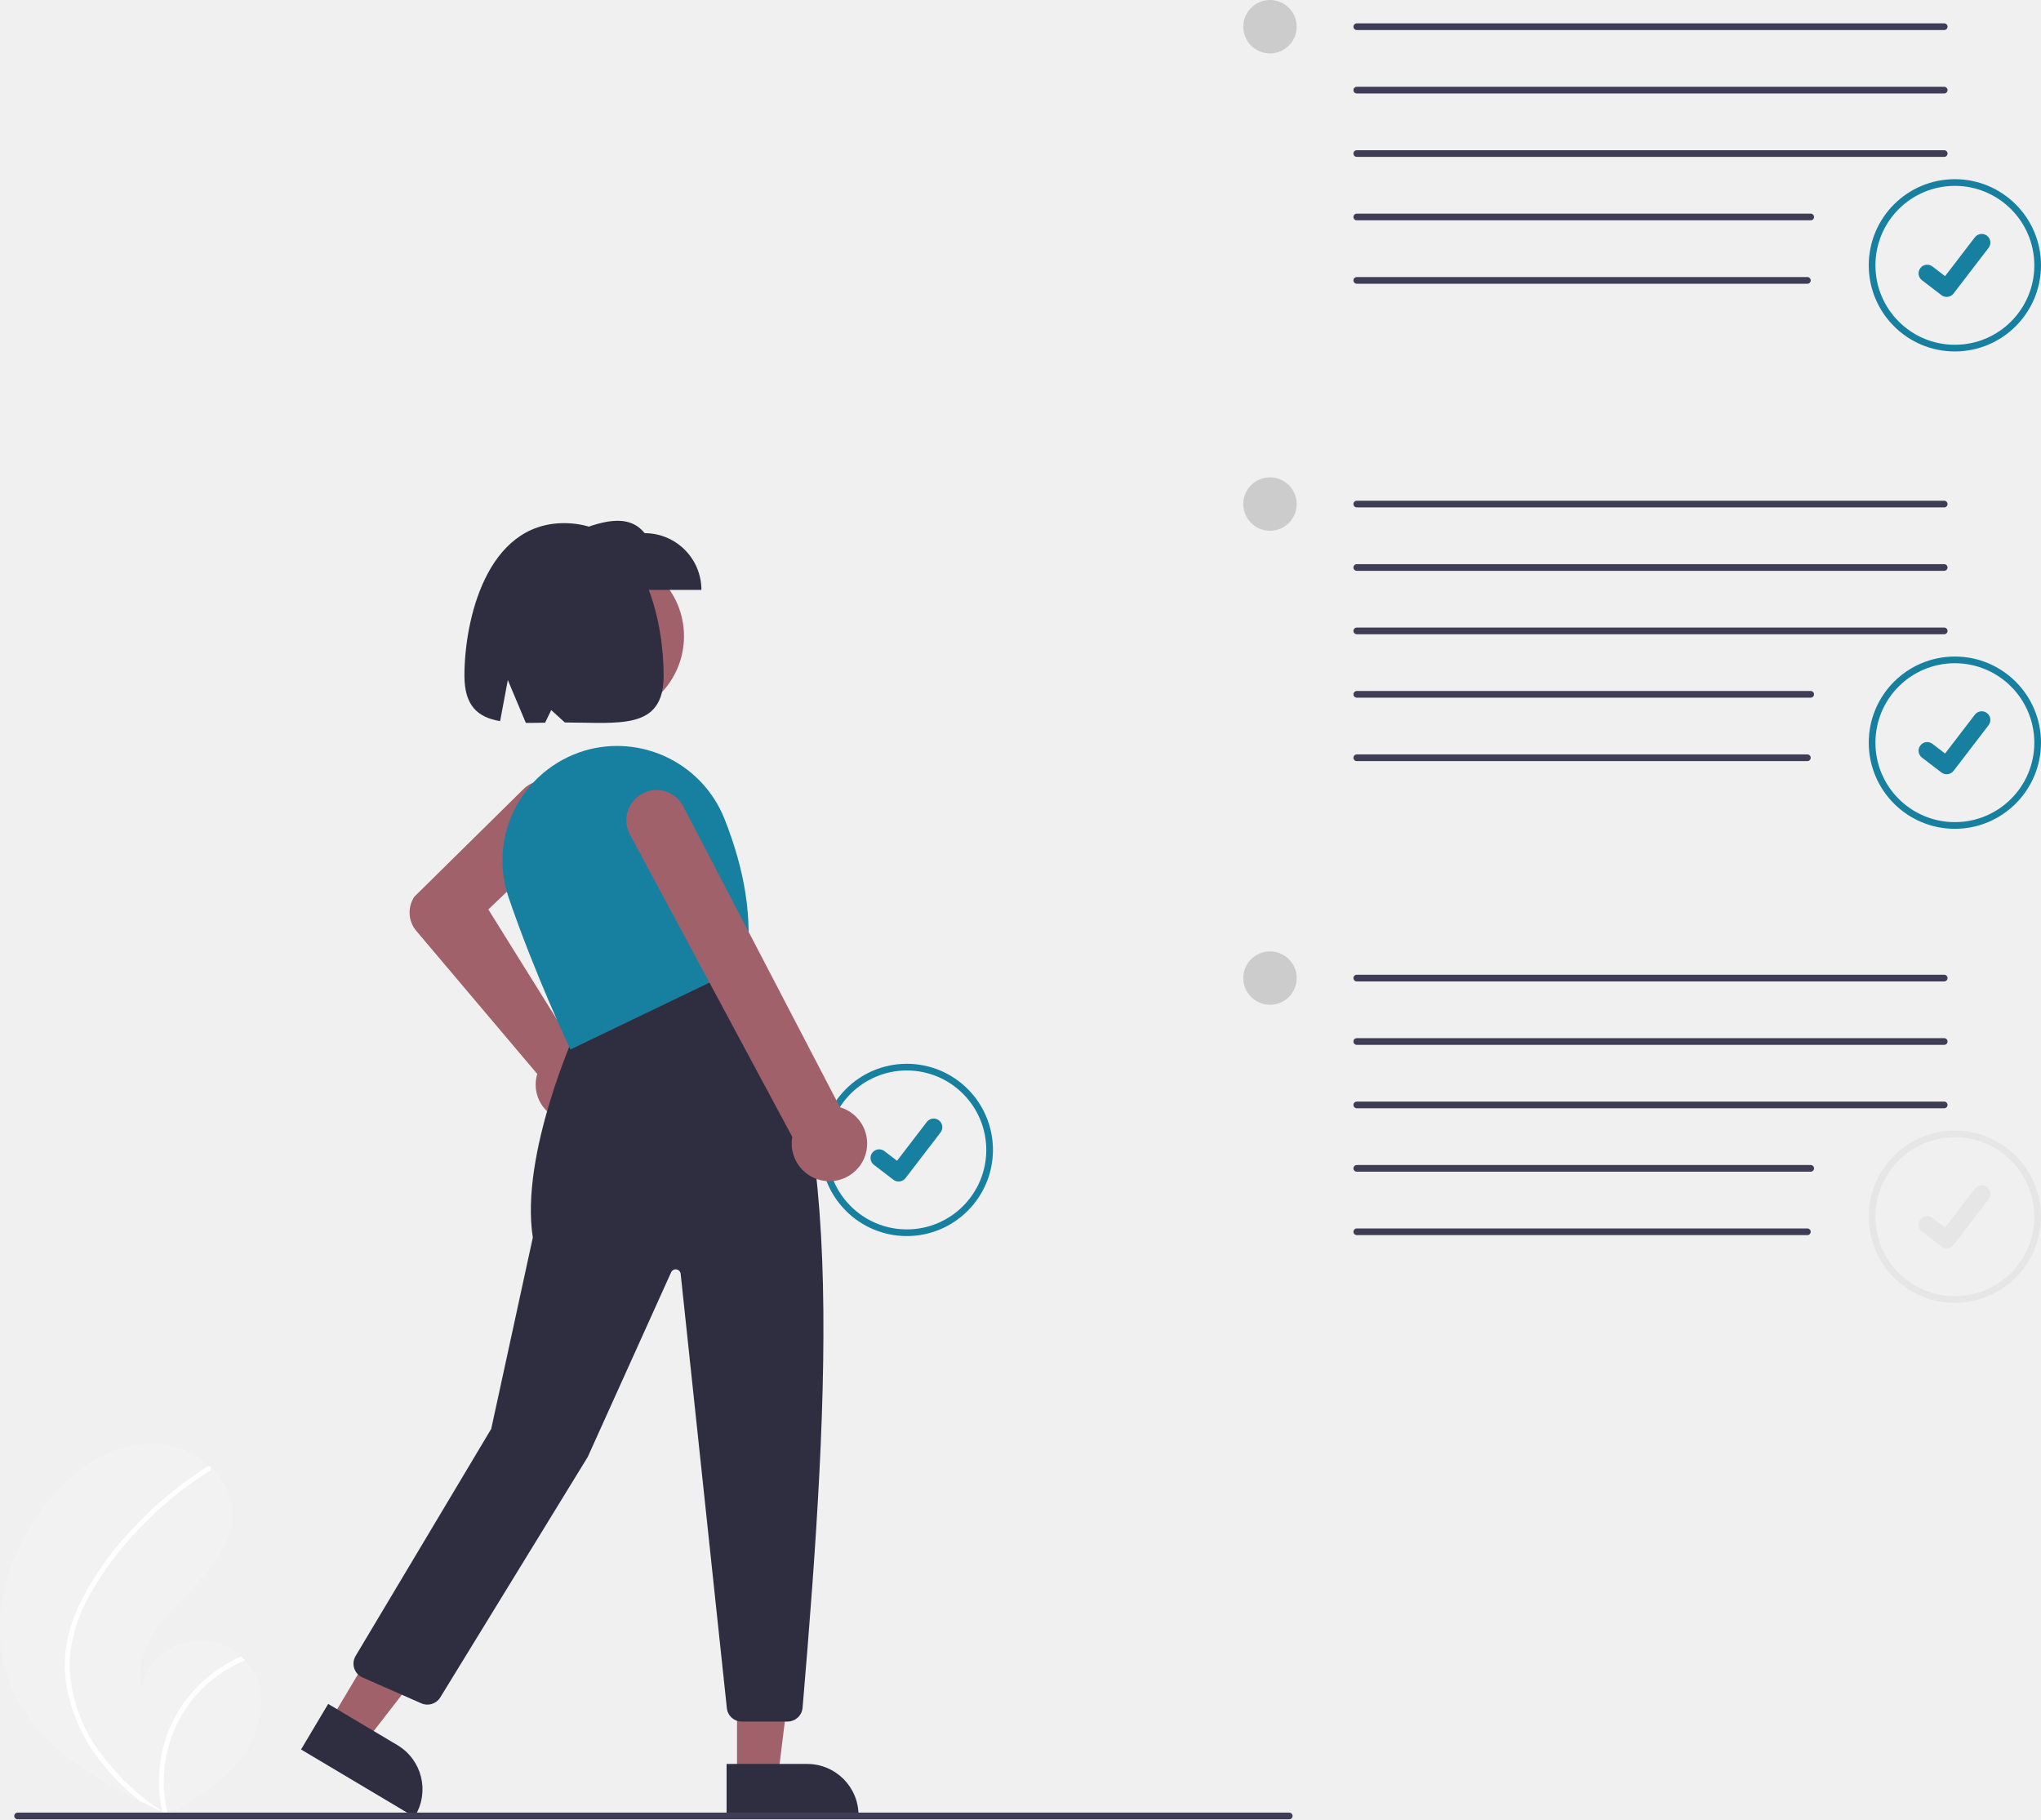
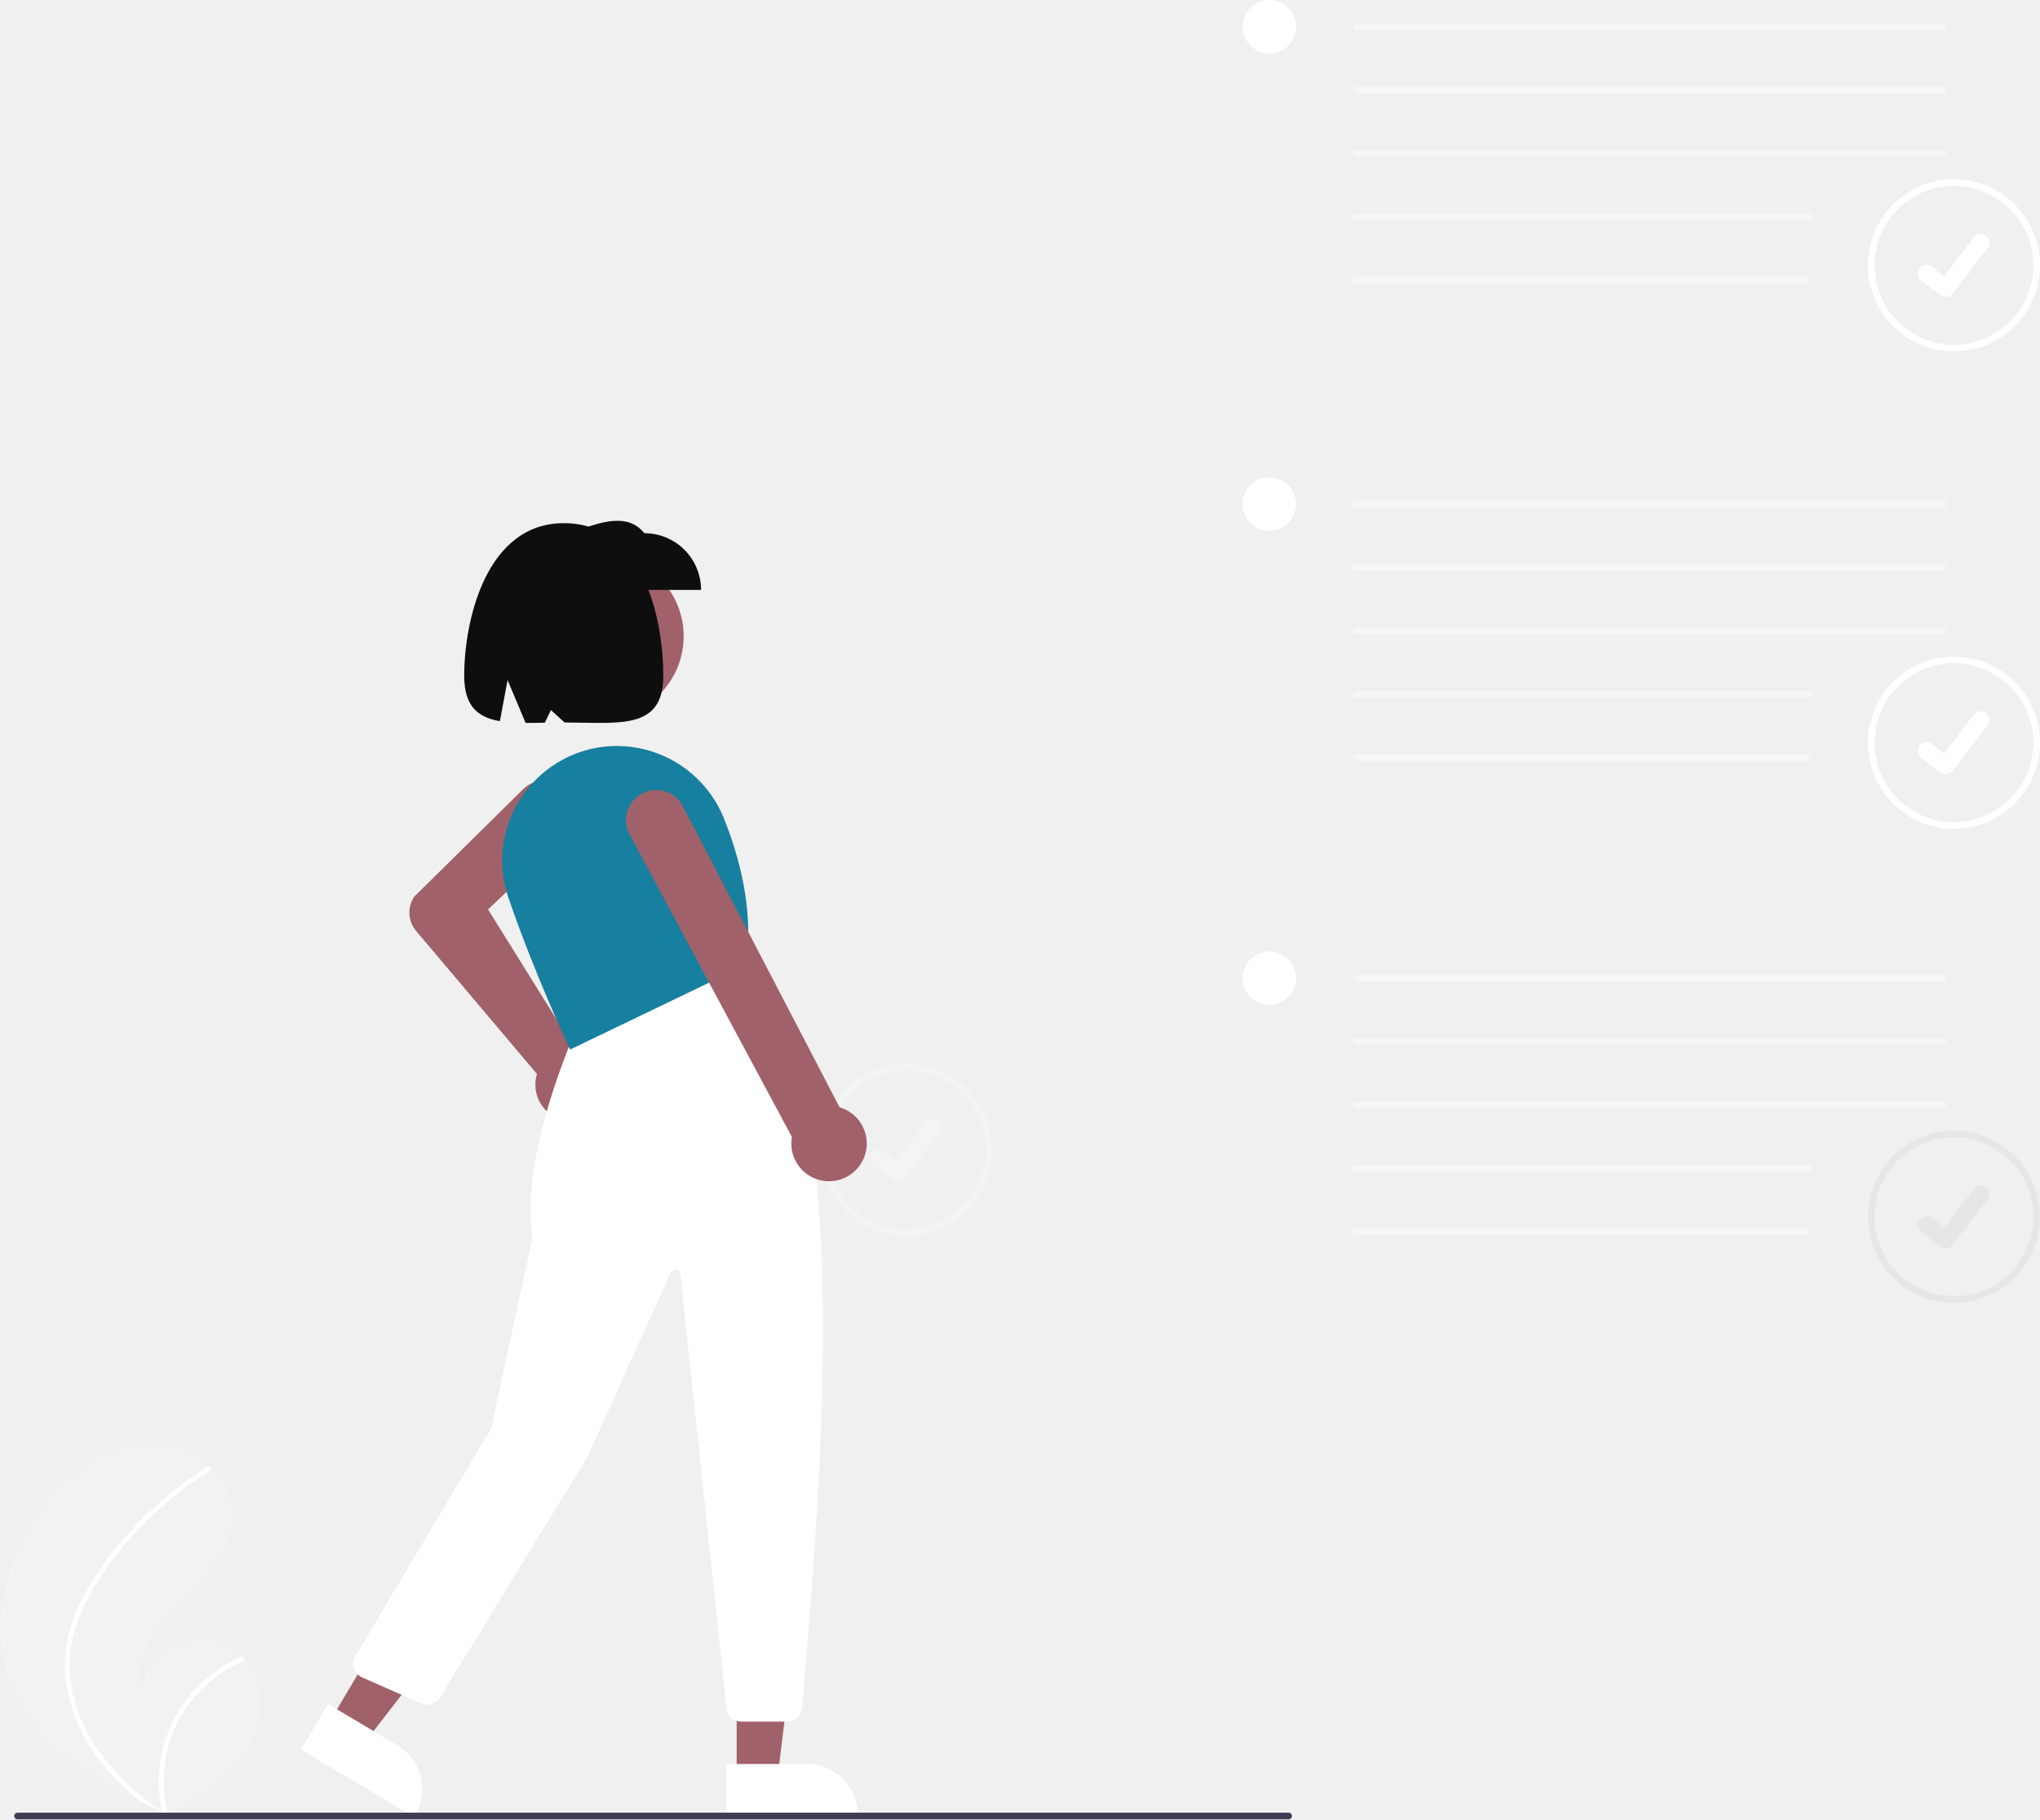
- <svg xmlns="http://www.w3.org/2000/svg" id="b14b4c54-86a5-44a3-9b04-f03d46045827" data-name="Layer 1" width="611.496" height="545" viewBox="0 0 611.496 545">
-   <path d="M297.877,683.382c6.972,15.945,22.46,25.702,38.318,33.634q3.321,1.662,6.632,3.228c.015.004.03.015.045.02.106.05.212.1.312.151.455.215.911.43,1.363.642l-.215.133-.671.41c.232-.133.462-.261.694-.394.069-.04.142-.078.211-.118,8.004-4.529,16.124-9.329,21.759-16.574,5.844-7.523,8.395-18.447,3.602-26.68a16.784,16.784,0,0,0-2.229-2.995c-.351-.383-.723-.746-1.106-1.099a17.99,17.99,0,0,0-29.914,9.472c-2.387-9.814,4.719-19.239,11.805-26.438,7.09-7.196,15.184-15.082,15.402-25.184a19.465,19.465,0,0,0-6.554-14.529c-.125-.116-.25-.232-.378-.344a26.254,26.254,0,0,0-17.916-6.761c-12.286.344-23.209,8.316-30.898,17.908C295.762,643.296,289.951,665.253,297.877,683.382Z" transform="translate(-294.2519 -177.5)" fill="#f2f2f2" />
-   <path d="M317.787,658.686a44.631,44.631,0,0,0-3.754,12.393,38.753,38.753,0,0,0,.173,11.523,49.653,49.653,0,0,0,9.411,21.548,71.462,71.462,0,0,0,12.577,12.867q3.321,1.662,6.632,3.228c.015.004.03.015.045.02.106.05.212.1.312.151.455.215.911.43,1.363.642l-.215.133-.671.41c.232-.133.462-.261.694-.394.069-.04.142-.078.211-.118a39.503,39.503,0,0,1,8.069-35.377,39.841,39.841,0,0,1,15.062-10.872c-.351-.383-.723-.746-1.106-1.099a41.308,41.308,0,0,0-6.421,3.452,40.475,40.475,0,0,0-15.828,19.892,41.381,41.381,0,0,0-1.488,23.103c-.389-.269-.779-.544-1.159-.818a72.559,72.559,0,0,1-18.746-18.684,46.192,46.192,0,0,1-7.662-21.032c-.768-8.226,1.49-16.239,5.338-23.463a96.69,96.69,0,0,1,15.692-21.13A109.868,109.868,0,0,1,357.07,618.119a.79.79,0,0,0,.261-1.057.672.672,0,0,0-.378-.344.585.585,0,0,0-.501.088c-.936.591-1.864,1.187-2.782,1.802A111.115,111.115,0,0,0,332.898,636.632,89.455,89.455,0,0,0,317.787,658.686Z" transform="translate(-294.2519 -177.5)" fill="#fff" />
-   <path d="M565.945,547.784a25.803,25.803,0,1,1,25.803-25.803A25.832,25.832,0,0,1,565.945,547.784Zm0-49.606a23.803,23.803,0,1,0,23.803,23.803A23.83,23.83,0,0,0,565.945,498.177Z" transform="translate(-294.2519 -177.5)" fill="#177f9f" />
-   <path id="f73b5929-bbea-48c2-a07c-236a7aa3f606" data-name="Path 395" d="M563.487,531.442a2.572,2.572,0,0,1-1.548-.514l-.028-.021-5.829-4.459a2.59,2.59,0,1,1,3.152-4.112l3.776,2.895,8.922-11.64a2.589,2.589,0,0,1,3.63-.48l.001.001-.055.077.057-.077a2.592,2.592,0,0,1,.479,3.631L565.55,530.429a2.591,2.591,0,0,1-2.06,1.01Z" transform="translate(-294.2519 -177.5)" fill="#177f9f" />
-   <circle cx="180.367" cy="190.593" r="24.561" fill="#a0616a" />
-   <path d="M465.751,513.425q-.464,0-.932-.041a11.003,11.003,0,0,1-9.875-13.116,10.301,10.301,0,0,1,.27-1.046l-36.25-42.873a8.545,8.545,0,0,1-.594-10.185l.066-.08,32.629-32.174a9.432,9.432,0,1,1,13.121,13.553l-23.632,22.467,25.872,41.523a10.471,10.471,0,0,1,1.459.18,11.002,11.002,0,0,1-2.133,21.792Z" transform="translate(-294.2519 -177.5)" fill="#a0616a" />
-   <polygon points="220.819 532.422 233.079 532.421 238.911 485.133 220.817 485.134 220.819 532.422" fill="#a0616a" />
-   <path d="M511.944,705.919l24.144-.001h.001A15.386,15.386,0,0,1,551.475,721.304v.5l-39.531.001Z" transform="translate(-294.2519 -177.5)" fill="#2f2e41" />
-   <polygon points="98.963 515.471 109.497 521.743 138.702 484.096 123.155 474.84 98.963 515.471" fill="#a0616a" />
-   <path d="M392.576,687.932l20.745,12.352.001 0a15.386,15.386,0,0,1,5.348,21.092l-.256.43-33.966-20.223Z" transform="translate(-294.2519 -177.5)" fill="#2f2e41" />
-   <path d="M530.224,693.219H516.495a4.492,4.492,0,0,1-4.475-4.024L498.181,559.098a1.5,1.5,0,0,0-2.859-.459l-24.968,55.286-44.204,72.08a4.521,4.521,0,0,1-5.648,1.766l-17.659-7.77a4.501,4.501,0,0,1-2.051-6.428l40.636-68.041,12.463-57.328c-3.92-24.861,12.884-61.823,13.054-62.194l.083-.181,50.526-20.211.232.284c30.023,36.648,25.137,126.487,16.924,223.193A4.53,4.53,0,0,1,530.224,693.219Z" transform="translate(-294.2519 -177.5)" fill="#2f2e41" />
-   <path d="M465.163,491.887l-.216-.453c-.103-.217-10.395-21.924-18.329-45.124a34.221,34.221,0,0,1,2.373-27.425,34.594,34.594,0,0,1,22.061-16.964h0a34.636,34.636,0,0,1,40.202,20.743c6.293,15.737,8.527,30.415,6.64,43.625l-.038.265-.241.115Z" transform="translate(-294.2519 -177.5)" fill="#177f9f" />
-   <path d="M551.584,527.104a11.318,11.318,0,0,1-8.677,4.25h0a11.307,11.307,0,0,1-11.459-11.612,10.9,10.9,0,0,1,.18-1.66L483.265,428.007a9.052,9.052,0,1,1,15.405-9.51l47.247,90.707a11.295,11.295,0,0,1,5.667,17.9Z" transform="translate(-294.2519 -177.5)" fill="#a0616a" />
-   <path d="M504.398,354.219h-39v-17c8.56-3.401,16.937-6.293,22,0a17,17,0,0,1,17,17Z" transform="translate(-294.2519 -177.5)" fill="#2f2e41" />
-   <path d="M463.239,334.219c-23.315,0-29.841,29.224-29.841,45.711,0,9.195,4.158,12.483,10.692,13.596l2.308-12.307,5.405,12.837c1.835.009,3.764-.026,5.763-.063l1.833-3.773,4.086,3.706c16.367.024,29.595,2.41,29.595-13.994C493.079,363.444,487.356,334.219,463.239,334.219Z" transform="translate(-294.2519 -177.5)" fill="#2f2e41" />
-   <circle cx="380.496" cy="151" r="8" fill="#ccc" />
-   <path d="M879.945,425.784a25.803,25.803,0,1,1,25.803-25.803A25.832,25.832,0,0,1,879.945,425.784Zm0-49.606a23.803,23.803,0,1,0,23.803,23.803A23.83,23.83,0,0,0,879.945,376.177Z" transform="translate(-294.2519 -177.5)" fill="#177f9f" />
-   <path id="b9831659-891b-45a6-8adc-1a9375a374c9" data-name="Path 395" d="M877.487,409.442a2.572,2.572,0,0,1-1.548-.514l-.028-.021-5.829-4.459a2.59,2.59,0,1,1,3.152-4.112l3.776,2.895,8.922-11.64a2.589,2.589,0,0,1,3.63-.48l.001.001-.055.077.057-.077a2.592,2.592,0,0,1,.479,3.631L879.55,408.429a2.591,2.591,0,0,1-2.06,1.01Z" transform="translate(-294.2519 -177.5)" fill="#177f9f" />
-   <path d="M876.748,329.5h-176a1,1,0,0,1,0-2h176a1,1,0,0,1,0,2Z" transform="translate(-294.2519 -177.5)" fill="#3f3d56" />
-   <path d="M876.748,348.5h-176a1,1,0,0,1,0-2h176a1,1,0,0,1,0,2Z" transform="translate(-294.2519 -177.5)" fill="#3f3d56" />
-   <path d="M876.748,367.5h-176a1,1,0,0,1,0-2h176a1,1,0,0,1,0,2Z" transform="translate(-294.2519 -177.5)" fill="#3f3d56" />
-   <path d="M836.748,386.5h-136a1,1,0,0,1,0-2h136a1,1,0,0,1,0,2Z" transform="translate(-294.2519 -177.5)" fill="#3f3d56" />
-   <path d="M835.748,405.5h-135a1,1,0,0,1,0-2h135a1,1,0,0,1,0,2Z" transform="translate(-294.2519 -177.5)" fill="#3f3d56" />
-   <circle cx="380.496" cy="8" r="8" fill="#ccc" />
-   <path d="M879.945,282.784a25.803,25.803,0,1,1,25.803-25.803A25.832,25.832,0,0,1,879.945,282.784Zm0-49.606a23.803,23.803,0,1,0,23.803,23.803A23.83,23.83,0,0,0,879.945,233.177Z" transform="translate(-294.2519 -177.5)" fill="#177f9f" />
-   <path id="a4eaae8d-0473-4dfb-80cb-ce1489130d65" data-name="Path 395" d="M877.487,266.442a2.572,2.572,0,0,1-1.548-.514l-.028-.021-5.829-4.459a2.59,2.59,0,1,1,3.152-4.112l3.776,2.895,8.922-11.64a2.589,2.589,0,0,1,3.63-.48l.001.001-.055.077.057-.077a2.592,2.592,0,0,1,.479,3.631L879.55,265.429a2.591,2.591,0,0,1-2.06,1.01Z" transform="translate(-294.2519 -177.5)" fill="#177f9f" />
-   <path d="M876.748,186.5h-176a1,1,0,0,1,0-2h176a1,1,0,0,1,0,2Z" transform="translate(-294.2519 -177.5)" fill="#3f3d56" />
-   <path d="M876.748,205.5h-176a1,1,0,0,1,0-2h176a1,1,0,0,1,0,2Z" transform="translate(-294.2519 -177.5)" fill="#3f3d56" />
-   <path d="M876.748,224.5h-176a1,1,0,0,1,0-2h176a1,1,0,0,1,0,2Z" transform="translate(-294.2519 -177.5)" fill="#3f3d56" />
-   <path d="M836.748,243.5h-136a1,1,0,0,1,0-2h136a1,1,0,0,1,0,2Z" transform="translate(-294.2519 -177.5)" fill="#3f3d56" />
-   <path d="M835.748,262.5h-135a1,1,0,0,1,0-2h135a1,1,0,0,1,0,2Z" transform="translate(-294.2519 -177.5)" fill="#3f3d56" />
-   <circle cx="380.496" cy="293" r="8" fill="#ccc" />
-   <path d="M879.945,567.784a25.803,25.803,0,1,1,25.803-25.803A25.832,25.832,0,0,1,879.945,567.784Zm0-49.606a23.803,23.803,0,1,0,23.803,23.803A23.83,23.83,0,0,0,879.945,518.177Z" transform="translate(-294.2519 -177.5)" fill="#e6e6e6" />
-   <path id="a21ca558-fa96-4264-98a7-0764bc68c1d4" data-name="Path 395" d="M877.487,551.442a2.572,2.572,0,0,1-1.548-.514l-.028-.021-5.829-4.459a2.59,2.59,0,1,1,3.152-4.112l3.776,2.895,8.922-11.64a2.589,2.589,0,0,1,3.63-.48l.001.001-.055.077.057-.077a2.592,2.592,0,0,1,.479,3.631L879.55,550.429a2.591,2.591,0,0,1-2.06,1.01Z" transform="translate(-294.2519 -177.5)" fill="#e6e6e6" />
-   <path d="M876.748,471.5h-176a1,1,0,0,1,0-2h176a1,1,0,0,1,0,2Z" transform="translate(-294.2519 -177.5)" fill="#3f3d56" />
-   <path d="M876.748,490.5h-176a1,1,0,0,1,0-2h176a1,1,0,0,1,0,2Z" transform="translate(-294.2519 -177.5)" fill="#3f3d56" />
-   <path d="M876.748,509.5h-176a1,1,0,0,1,0-2h176a1,1,0,0,1,0,2Z" transform="translate(-294.2519 -177.5)" fill="#3f3d56" />
-   <path d="M836.748,528.5h-136a1,1,0,0,1,0-2h136a1,1,0,0,1,0,2Z" transform="translate(-294.2519 -177.5)" fill="#3f3d56" />
-   <path d="M835.748,547.5h-135a1,1,0,0,1,0-2h135a1,1,0,0,1,0,2Z" transform="translate(-294.2519 -177.5)" fill="#3f3d56" />
-   <path d="M680.516,722.5h-381a1,1,0,0,1,0-2h381a1,1,0,0,1,0,2Z" transform="translate(-294.2519 -177.5)" fill="#3f3d56" />
+ <svg xmlns="http://www.w3.org/2000/svg" width="278" height="248" viewBox="0 0 278 248" fill="none">
+   <g clip-path="url(#clip0)">
+     <path d="M1.648 230.2C4.818 237.455 11.859 241.895 19.068 245.505C20.075 246.009 21.08 246.498 22.083 246.974C22.09 246.975 22.097 246.98 22.104 246.982C22.152 247.005 22.201 247.028 22.246 247.051C22.453 247.149 22.66 247.247 22.865 247.344L22.768 247.404L22.463 247.591C22.568 247.53 22.673 247.472 22.778 247.412C22.81 247.393 22.843 247.376 22.874 247.358C26.513 245.297 30.205 243.113 32.766 239.816C35.423 236.392 36.583 231.421 34.404 227.675C34.118 227.184 33.778 226.727 33.39 226.312C33.231 226.138 33.062 225.973 32.887 225.812C31.827 224.818 30.522 224.124 29.105 223.803C27.688 223.481 26.212 223.543 24.827 223.982C23.442 224.421 22.199 225.221 21.225 226.3C20.252 227.379 19.583 228.699 19.288 230.122C18.203 225.657 21.433 221.368 24.655 218.092C27.878 214.818 31.558 211.229 31.657 206.632C31.654 205.382 31.388 204.147 30.874 203.007C30.361 201.868 29.612 200.85 28.677 200.021C28.62 199.968 28.563 199.915 28.505 199.864C26.274 197.849 23.365 196.75 20.36 196.788C14.775 196.944 9.809 200.572 6.313 204.936C0.687 211.959 -1.955 221.95 1.648 230.2Z" fill="#F2F2F2" />
+     <path d="M10.7 218.962C9.86 220.748 9.285 222.648 8.993 224.601C8.758 226.343 8.785 228.11 9.072 229.844C9.693 233.408 11.161 236.771 13.351 239.65C15.002 241.835 16.924 243.802 19.068 245.505C20.075 246.009 21.08 246.498 22.083 246.974C22.09 246.975 22.097 246.98 22.104 246.982C22.152 247.005 22.201 247.028 22.246 247.051C22.453 247.149 22.66 247.247 22.865 247.344L22.768 247.404L22.463 247.591C22.568 247.53 22.673 247.472 22.778 247.411C22.81 247.393 22.843 247.376 22.874 247.358C22.156 244.576 22.114 241.663 22.753 238.862C23.391 236.061 24.691 233.454 26.543 231.259C28.404 229.093 30.75 227.398 33.39 226.312C33.231 226.138 33.062 225.973 32.887 225.812C31.87 226.249 30.893 226.774 29.968 227.383C26.661 229.548 24.138 232.722 22.772 236.435C21.552 239.803 21.318 243.45 22.096 246.948C21.919 246.825 21.742 246.7 21.569 246.575C18.232 244.288 15.343 241.406 13.047 238.073C11.119 235.217 9.923 231.93 9.564 228.503C9.214 224.759 10.241 221.113 11.991 217.826C13.919 214.31 16.32 211.075 19.124 208.211C21.943 205.266 25.111 202.677 28.558 200.502C28.636 200.452 28.692 200.374 28.714 200.285C28.736 200.195 28.723 200.101 28.677 200.021C28.643 199.948 28.581 199.892 28.505 199.864C28.467 199.853 28.426 199.851 28.387 199.858C28.347 199.865 28.31 199.881 28.278 199.904C27.852 200.173 27.43 200.444 27.013 200.724C23.538 203.056 20.366 205.811 17.569 208.926C14.79 211.908 12.474 215.291 10.7 218.962Z" fill="white" />
+     <path d="M123.518 168.496C121.198 168.496 118.93 167.807 117 166.517C115.071 165.227 113.568 163.393 112.68 161.248C111.792 159.102 111.56 156.741 112.012 154.464C112.465 152.186 113.582 150.094 115.223 148.452C116.863 146.81 118.954 145.691 121.229 145.238C123.505 144.785 125.863 145.018 128.007 145.907C130.15 146.795 131.982 148.3 133.271 150.231C134.56 152.162 135.248 154.432 135.248 156.754C135.245 159.867 134.008 162.852 131.809 165.053C129.61 167.254 126.628 168.493 123.518 168.496ZM123.518 145.923C121.377 145.923 119.285 146.558 117.506 147.748C115.726 148.938 114.339 150.63 113.52 152.609C112.701 154.589 112.487 156.766 112.904 158.868C113.322 160.969 114.352 162.899 115.866 164.413C117.379 165.928 119.307 166.96 121.407 167.378C123.506 167.796 125.682 167.581 127.659 166.761C129.636 165.942 131.326 164.553 132.515 162.772C133.705 160.991 134.339 158.897 134.339 156.754C134.336 153.883 133.195 151.13 131.166 149.099C129.137 147.068 126.387 145.926 123.518 145.923Z" fill="#F4F4F4" />
+     <path d="M122.4 161.06C122.147 161.06 121.9 160.978 121.697 160.826L121.684 160.816L119.034 158.787C118.912 158.693 118.809 158.576 118.731 158.442C118.654 158.308 118.604 158.16 118.583 158.006C118.563 157.853 118.573 157.697 118.613 157.547C118.653 157.398 118.722 157.257 118.816 157.135C118.91 157.012 119.028 156.909 119.162 156.831C119.295 156.754 119.443 156.703 119.597 156.683C119.75 156.663 119.906 156.673 120.055 156.713C120.204 156.753 120.345 156.822 120.467 156.916L122.184 158.234L126.24 152.937C126.334 152.814 126.451 152.711 126.585 152.634C126.719 152.557 126.867 152.506 127.02 152.486C127.173 152.466 127.329 152.476 127.478 152.516C127.628 152.556 127.768 152.625 127.89 152.719L127.891 152.719L127.866 152.754L127.891 152.719C128.139 152.91 128.301 153.191 128.342 153.5C128.382 153.81 128.299 154.123 128.109 154.372L123.338 160.599C123.228 160.742 123.086 160.858 122.923 160.938C122.761 161.018 122.582 161.059 122.402 161.058L122.4 161.06Z" fill="#F4F4F4" />
+     <path d="M81.999 97.905C88.166 97.905 93.165 92.901 93.165 86.729C93.165 80.556 88.166 75.552 81.999 75.552C75.832 75.552 70.833 80.556 70.833 86.729C70.833 92.901 75.832 97.905 81.999 97.905Z" fill="#A0616A" />
+     <path d="M77.967 152.861C77.827 152.861 77.686 152.855 77.544 152.843C76.841 152.784 76.159 152.578 75.543 152.237C74.925 151.896 74.388 151.428 73.964 150.865C73.54 150.301 73.24 149.655 73.083 148.967C72.926 148.279 72.916 147.566 73.054 146.874C73.087 146.714 73.128 146.555 73.177 146.398L56.697 126.889C56.16 126.249 55.844 125.452 55.795 124.617C55.746 123.782 55.968 122.954 56.427 122.255L56.456 122.218L71.291 107.578C71.694 107.18 72.172 106.866 72.697 106.654C73.223 106.442 73.785 106.336 74.351 106.342C74.917 106.349 75.477 106.468 75.997 106.692C76.517 106.916 76.988 107.242 77.382 107.649C77.776 108.056 78.085 108.538 78.292 109.065C78.499 109.593 78.6 110.156 78.588 110.723C78.576 111.29 78.453 111.849 78.224 112.368C77.995 112.886 77.666 113.354 77.255 113.745L66.512 123.968L78.273 142.863C78.496 142.875 78.718 142.902 78.937 142.945C80.153 143.188 81.237 143.875 81.975 144.873C82.715 145.87 83.057 147.107 82.936 148.343C82.815 149.578 82.24 150.725 81.322 151.56C80.403 152.395 79.208 152.859 77.967 152.862L77.967 152.861Z" fill="#A0616A" />
+     <path d="M100.389 242.276L105.963 242.276L108.614 220.758L100.388 220.758L100.389 242.276Z" fill="#A0616A" />
+     <path d="M98.968 240.455L109.944 240.454H109.944C110.863 240.454 111.773 240.636 112.621 240.987C113.47 241.339 114.241 241.855 114.891 242.505C115.54 243.155 116.055 243.927 116.407 244.777C116.759 245.626 116.939 246.536 116.939 247.456V247.683L98.968 247.684L98.968 240.455Z" fill="white" />
+     <path d="M44.991 234.563L49.78 237.417L63.057 220.286L55.989 216.074L44.991 234.563Z" fill="#A0616A" />
+     <path d="M44.7 232.27L54.132 237.891L54.132 237.891C54.921 238.361 55.61 238.983 56.16 239.719C56.709 240.456 57.108 241.294 57.334 242.186C57.559 243.077 57.608 244.004 57.476 244.914C57.343 245.824 57.033 246.699 56.563 247.489L56.447 247.684L41.006 238.482L44.7 232.27Z" fill="white" />
+     <path d="M107.278 234.676H101.037C100.532 234.677 100.044 234.49 99.668 234.152C99.292 233.813 99.055 233.348 99.003 232.845L92.711 173.645C92.695 173.496 92.63 173.356 92.527 173.247C92.424 173.139 92.288 173.067 92.141 173.043C91.993 173.019 91.841 173.045 91.709 173.116C91.577 173.187 91.473 173.299 91.411 173.436L80.06 198.594L59.964 231.393C59.704 231.814 59.301 232.126 58.829 232.274C58.358 232.422 57.849 232.394 57.396 232.197L49.368 228.661C49.102 228.544 48.865 228.372 48.671 228.156C48.477 227.94 48.331 227.686 48.243 227.409C48.154 227.133 48.126 226.84 48.159 226.552C48.193 226.264 48.287 225.986 48.435 225.736L66.909 194.775L72.575 168.688C70.793 157.375 78.432 140.555 78.51 140.386L78.548 140.304L101.518 131.107L101.623 131.237C115.272 147.913 113.051 188.794 109.317 232.8C109.271 233.31 109.037 233.785 108.66 234.132C108.283 234.479 107.79 234.673 107.278 234.676Z" fill="white" />
+     <path d="M77.7 143.061L77.602 142.854C77.555 142.756 72.876 132.878 69.269 122.321C68.576 120.279 68.314 118.116 68.5 115.968C68.685 113.82 69.315 111.733 70.348 109.841C71.394 107.93 72.826 106.257 74.553 104.928C76.279 103.599 78.263 102.644 80.377 102.122C84.048 101.241 87.913 101.71 91.268 103.443C94.622 105.175 97.244 108.056 98.654 111.561C101.515 118.722 102.53 125.401 101.672 131.413L101.655 131.533L101.546 131.585L77.7 143.061Z" fill="#177F9F" />
+     <path d="M116.989 159.086C116.515 159.68 115.915 160.161 115.233 160.495C114.551 160.83 113.804 161.009 113.044 161.02C112.352 161.029 111.664 160.899 111.023 160.636C110.382 160.373 109.801 159.983 109.315 159.489C108.828 158.996 108.446 158.409 108.192 157.764C107.938 157.119 107.816 156.429 107.835 155.736C107.843 155.482 107.87 155.23 107.917 154.981L85.93 113.992C85.642 113.532 85.448 113.019 85.359 112.483C85.27 111.948 85.288 111.4 85.412 110.871C85.535 110.343 85.761 109.843 86.078 109.403C86.395 108.962 86.796 108.588 87.257 108.303C87.719 108.018 88.232 107.827 88.768 107.741C89.303 107.655 89.85 107.676 90.378 107.802C90.906 107.929 91.403 108.159 91.841 108.478C92.28 108.798 92.651 109.201 92.933 109.665L114.413 150.94C115.223 151.176 115.963 151.608 116.567 152.199C117.171 152.789 117.62 153.519 117.874 154.324C118.129 155.13 118.182 155.985 118.027 156.816C117.873 157.646 117.516 158.426 116.989 159.086V159.086Z" fill="#A0616A" />
+     <path d="M95.537 80.415H77.807V72.68C81.699 71.132 85.507 69.816 87.809 72.68C89.859 72.68 91.824 73.495 93.274 74.945C94.723 76.396 95.537 78.364 95.537 80.415Z" fill="#0E0E0E" />
+     <path d="M76.826 71.314C66.226 71.314 63.259 84.613 63.259 92.115C63.259 96.299 65.15 97.796 68.12 98.302L69.169 92.702L71.626 98.543C72.461 98.547 73.337 98.531 74.246 98.514L75.079 96.797L76.937 98.483C84.378 98.494 90.391 99.58 90.391 92.115C90.391 84.613 87.79 71.314 76.826 71.314Z" fill="#0E0E0E" />
+     <path d="M172.982 72.352C174.991 72.352 176.619 70.722 176.619 68.712C176.619 66.701 174.991 65.072 172.982 65.072C170.974 65.072 169.345 66.701 169.345 68.712C169.345 70.722 170.974 72.352 172.982 72.352Z" fill="white" />
+     <path d="M266.269 112.98C263.949 112.98 261.681 112.292 259.752 111.002C257.823 109.711 256.319 107.878 255.431 105.732C254.544 103.587 254.311 101.226 254.764 98.948C255.217 96.671 256.334 94.578 257.974 92.936C259.615 91.294 261.705 90.176 263.981 89.723C266.256 89.27 268.615 89.502 270.758 90.391C272.902 91.28 274.734 92.785 276.023 94.716C277.312 96.646 278 98.917 278 101.239C277.997 104.352 276.759 107.336 274.56 109.538C272.361 111.739 269.379 112.977 266.269 112.98ZM266.269 90.407C264.129 90.407 262.037 91.043 260.257 92.233C258.478 93.423 257.091 95.115 256.272 97.094C255.452 99.073 255.238 101.251 255.656 103.352C256.073 105.453 257.104 107.383 258.617 108.898C260.131 110.413 262.059 111.444 264.158 111.862C266.257 112.28 268.433 112.066 270.41 111.246C272.388 110.426 274.078 109.038 275.267 107.257C276.456 105.475 277.091 103.381 277.091 101.239C277.088 98.367 275.946 95.614 273.918 93.583C271.889 91.553 269.138 90.41 266.269 90.407Z" fill="white" />
+     <path d="M265.152 105.544C264.898 105.545 264.651 105.463 264.448 105.31L264.436 105.301L261.786 103.272C261.538 103.081 261.376 102.801 261.335 102.491C261.294 102.181 261.378 101.867 261.568 101.619C261.758 101.371 262.038 101.209 262.348 101.168C262.658 101.127 262.971 101.211 263.219 101.401L264.935 102.718L268.991 97.422C269.085 97.299 269.203 97.196 269.337 97.118C269.47 97.041 269.618 96.991 269.771 96.97C269.925 96.95 270.08 96.96 270.23 97C270.379 97.04 270.519 97.109 270.642 97.204L270.642 97.204L270.617 97.239L270.643 97.204C270.89 97.394 271.052 97.675 271.093 97.985C271.134 98.295 271.05 98.608 270.86 98.856L266.09 105.083C265.979 105.227 265.837 105.343 265.675 105.422C265.512 105.502 265.334 105.543 265.153 105.543L265.152 105.544Z" fill="white" />
+     <path d="M264.816 69.167H184.802C184.682 69.167 184.566 69.119 184.481 69.034C184.396 68.948 184.348 68.833 184.348 68.712C184.348 68.591 184.396 68.475 184.481 68.39C184.566 68.305 184.682 68.257 184.802 68.257H264.816C264.937 68.257 265.052 68.305 265.137 68.39C265.223 68.475 265.271 68.591 265.271 68.712C265.271 68.833 265.223 68.948 265.137 69.034C265.052 69.119 264.937 69.167 264.816 69.167Z" fill="#F6F6F6" />
+     <path d="M264.816 77.813H184.802C184.682 77.813 184.566 77.765 184.481 77.68C184.396 77.594 184.348 77.478 184.348 77.358C184.348 77.237 184.396 77.121 184.481 77.036C184.566 76.951 184.682 76.903 184.802 76.903H264.816C264.937 76.903 265.052 76.951 265.137 77.036C265.223 77.121 265.271 77.237 265.271 77.358C265.271 77.478 265.223 77.594 265.137 77.68C265.052 77.765 264.937 77.813 264.816 77.813Z" fill="#F6F6F6" />
+     <path d="M264.816 86.459H184.802C184.682 86.459 184.566 86.411 184.481 86.325C184.396 86.24 184.348 86.124 184.348 86.004C184.348 85.883 184.396 85.767 184.481 85.682C184.566 85.597 184.682 85.549 184.802 85.549H264.816C264.937 85.549 265.052 85.597 265.137 85.682C265.223 85.767 265.271 85.883 265.271 86.004C265.271 86.124 265.223 86.24 265.137 86.325C265.052 86.411 264.937 86.459 264.816 86.459Z" fill="#F6F6F6" />
+     <path d="M246.631 95.105H184.802C184.682 95.105 184.566 95.057 184.481 94.971C184.396 94.886 184.348 94.77 184.348 94.65C184.348 94.529 184.396 94.413 184.481 94.328C184.566 94.242 184.682 94.195 184.802 94.195H246.631C246.752 94.195 246.867 94.242 246.953 94.328C247.038 94.413 247.086 94.529 247.086 94.65C247.086 94.77 247.038 94.886 246.953 94.971C246.867 95.057 246.752 95.105 246.631 95.105Z" fill="#F6F6F6" />
+     <path d="M246.176 103.75H184.802C184.682 103.75 184.566 103.703 184.481 103.617C184.396 103.532 184.348 103.416 184.348 103.295C184.348 103.175 184.396 103.059 184.481 102.974C184.566 102.888 184.682 102.84 184.802 102.84H246.176C246.297 102.84 246.413 102.888 246.498 102.974C246.583 103.059 246.631 103.175 246.631 103.295C246.631 103.416 246.583 103.532 246.498 103.617C246.413 103.703 246.297 103.75 246.176 103.75Z" fill="#F6F6F6" />
+     <path d="M172.982 7.281C174.991 7.281 176.619 5.651 176.619 3.64C176.619 1.63 174.991 0 172.982 0C170.974 0 169.345 1.63 169.345 3.64C169.345 5.651 170.974 7.281 172.982 7.281Z" fill="white" />
+     <path d="M266.269 47.909C263.949 47.909 261.681 47.22 259.752 45.93C257.823 44.64 256.319 42.806 255.431 40.661C254.544 38.515 254.311 36.154 254.764 33.877C255.217 31.599 256.334 29.507 257.974 27.865C259.615 26.223 261.705 25.104 263.981 24.651C266.256 24.198 268.615 24.431 270.758 25.319C272.902 26.208 274.734 27.713 276.023 29.644C277.312 31.575 278 33.845 278 36.167C277.997 39.28 276.759 42.265 274.56 44.466C272.361 46.667 269.379 47.905 266.269 47.909ZM266.269 25.336C264.129 25.336 262.037 25.971 260.257 27.161C258.478 28.351 257.091 30.043 256.272 32.022C255.452 34.001 255.238 36.179 255.656 38.28C256.073 40.382 257.104 42.312 258.617 43.826C260.131 45.341 262.059 46.373 264.158 46.791C266.257 47.209 268.433 46.994 270.41 46.174C272.388 45.355 274.078 43.966 275.267 42.185C276.456 40.404 277.091 38.309 277.091 36.167C277.088 33.295 275.946 30.542 273.918 28.512C271.889 26.481 269.138 25.339 266.269 25.336Z" fill="white" />
+     <path d="M265.152 40.473C264.898 40.473 264.651 40.391 264.448 40.239L264.436 40.229L261.786 38.2C261.538 38.01 261.376 37.729 261.335 37.419C261.294 37.109 261.378 36.796 261.568 36.547C261.758 36.299 262.038 36.137 262.348 36.096C262.658 36.055 262.971 36.139 263.219 36.329L264.935 37.647L268.991 32.35C269.085 32.227 269.203 32.124 269.337 32.047C269.47 31.969 269.618 31.919 269.771 31.899C269.925 31.879 270.08 31.889 270.23 31.929C270.379 31.969 270.519 32.038 270.642 32.132L270.642 32.132L270.617 32.167L270.643 32.132C270.89 32.323 271.052 32.603 271.093 32.913C271.134 33.223 271.05 33.536 270.86 33.785L266.09 40.012C265.979 40.155 265.837 40.271 265.675 40.351C265.512 40.431 265.334 40.472 265.153 40.471L265.152 40.473Z" fill="white" />
+     <path d="M264.816 4.095H184.802C184.682 4.095 184.566 4.047 184.481 3.962C184.396 3.877 184.348 3.761 184.348 3.64C184.348 3.52 184.396 3.404 184.481 3.319C184.566 3.233 184.682 3.185 184.802 3.185H264.816C264.937 3.185 265.052 3.233 265.137 3.319C265.223 3.404 265.271 3.52 265.271 3.64C265.271 3.761 265.223 3.877 265.137 3.962C265.052 4.047 264.937 4.095 264.816 4.095Z" fill="#F6F6F6" />
+     <path d="M264.816 12.741H184.802C184.682 12.741 184.566 12.693 184.481 12.608C184.396 12.523 184.348 12.407 184.348 12.286C184.348 12.166 184.396 12.05 184.481 11.964C184.566 11.879 184.682 11.831 184.802 11.831H264.816C264.937 11.831 265.052 11.879 265.137 11.964C265.223 12.05 265.271 12.166 265.271 12.286C265.271 12.407 265.223 12.523 265.137 12.608C265.052 12.693 264.937 12.741 264.816 12.741Z" fill="#F6F6F6" />
+     <path d="M264.816 21.387H184.802C184.682 21.387 184.566 21.339 184.481 21.254C184.396 21.169 184.348 21.053 184.348 20.932C184.348 20.811 184.396 20.696 184.481 20.61C184.566 20.525 184.682 20.477 184.802 20.477H264.816C264.937 20.477 265.052 20.525 265.137 20.61C265.223 20.696 265.271 20.811 265.271 20.932C265.271 21.053 265.223 21.169 265.137 21.254C265.052 21.339 264.937 21.387 264.816 21.387Z" fill="#F6F6F6" />
+     <path d="M246.631 30.033H184.802C184.682 30.033 184.566 29.985 184.481 29.9C184.396 29.814 184.348 29.699 184.348 29.578C184.348 29.457 184.396 29.342 184.481 29.256C184.566 29.171 184.682 29.123 184.802 29.123H246.631C246.752 29.123 246.867 29.171 246.953 29.256C247.038 29.342 247.086 29.457 247.086 29.578C247.086 29.699 247.038 29.814 246.953 29.9C246.867 29.985 246.752 30.033 246.631 30.033Z" fill="#F6F6F6" />
+     <path d="M246.176 38.679H184.802C184.682 38.679 184.566 38.631 184.481 38.546C184.396 38.46 184.348 38.344 184.348 38.224C184.348 38.103 184.396 37.987 184.481 37.902C184.566 37.817 184.682 37.769 184.802 37.769H246.176C246.297 37.769 246.413 37.817 246.498 37.902C246.583 37.987 246.631 38.103 246.631 38.224C246.631 38.344 246.583 38.46 246.498 38.546C246.413 38.631 246.297 38.679 246.176 38.679Z" fill="#F6F6F6" />
+     <path d="M172.982 136.969C174.991 136.969 176.619 135.339 176.619 133.328C176.619 131.318 174.991 129.688 172.982 129.688C170.974 129.688 169.345 131.318 169.345 133.328C169.345 135.339 170.974 136.969 172.982 136.969Z" fill="white" />
+     <path d="M266.269 177.597C263.949 177.597 261.681 176.908 259.752 175.618C257.823 174.328 256.319 172.494 255.431 170.349C254.544 168.203 254.311 165.842 254.764 163.565C255.217 161.287 256.334 159.195 257.974 157.553C259.615 155.911 261.705 154.792 263.981 154.339C266.256 153.886 268.615 154.119 270.758 155.007C272.902 155.896 274.734 157.401 276.023 159.332C277.312 161.263 278 163.533 278 165.855C277.997 168.968 276.759 171.953 274.56 174.154C272.361 176.355 269.379 177.593 266.269 177.597ZM266.269 155.024C264.129 155.024 262.037 155.659 260.257 156.849C258.478 158.039 257.091 159.731 256.272 161.71C255.452 163.689 255.238 165.867 255.656 167.968C256.073 170.07 257.104 172 258.617 173.514C260.131 175.029 262.059 176.061 264.158 176.479C266.257 176.897 268.433 176.682 270.41 175.862C272.388 175.043 274.078 173.654 275.267 171.873C276.456 170.092 277.091 167.998 277.091 165.855C277.088 162.984 275.946 160.23 273.918 158.2C271.889 156.169 269.138 155.027 266.269 155.024Z" fill="#E6E6E6" />
+     <path d="M265.152 170.161C264.898 170.161 264.651 170.079 264.448 169.927L264.436 169.917L261.786 167.888C261.663 167.794 261.56 167.677 261.483 167.543C261.405 167.409 261.355 167.261 261.335 167.107C261.314 166.954 261.325 166.798 261.365 166.648C261.405 166.499 261.474 166.358 261.568 166.236C261.662 166.113 261.779 166.01 261.913 165.932C262.047 165.855 262.195 165.804 262.348 165.784C262.501 165.764 262.657 165.774 262.807 165.814C262.956 165.854 263.096 165.923 263.219 166.017L264.935 167.335L268.991 162.038C269.085 161.915 269.203 161.812 269.337 161.735C269.47 161.657 269.618 161.607 269.771 161.587C269.925 161.567 270.08 161.577 270.23 161.617C270.379 161.657 270.519 161.726 270.642 161.82L270.642 161.82L270.617 161.855L270.643 161.82C270.89 162.011 271.052 162.292 271.093 162.601C271.134 162.911 271.05 163.224 270.861 163.473L266.09 169.7C265.979 169.843 265.837 169.959 265.675 170.039C265.512 170.119 265.334 170.16 265.153 170.159L265.152 170.161Z" fill="#E6E6E6" />
+     <path d="M264.816 133.784H184.802C184.682 133.784 184.566 133.736 184.481 133.65C184.396 133.565 184.348 133.449 184.348 133.328C184.348 133.208 184.396 133.092 184.481 133.007C184.566 132.921 184.682 132.873 184.802 132.873H264.816C264.937 132.873 265.052 132.921 265.137 133.007C265.223 133.092 265.271 133.208 265.271 133.328C265.271 133.449 265.223 133.565 265.137 133.65C265.052 133.736 264.937 133.784 264.816 133.784Z" fill="#F6F6F6" />
+     <path d="M264.816 142.429H184.802C184.682 142.429 184.566 142.381 184.481 142.296C184.396 142.211 184.348 142.095 184.348 141.974C184.348 141.854 184.396 141.738 184.481 141.653C184.566 141.567 184.682 141.519 184.802 141.519H264.816C264.937 141.519 265.052 141.567 265.137 141.653C265.223 141.738 265.271 141.854 265.271 141.974C265.271 142.095 265.223 142.211 265.137 142.296C265.052 142.381 264.937 142.429 264.816 142.429Z" fill="#F6F6F6" />
+     <path d="M264.816 151.075H184.802C184.682 151.075 184.566 151.027 184.481 150.942C184.396 150.857 184.348 150.741 184.348 150.62C184.348 150.499 184.396 150.384 184.481 150.298C184.566 150.213 184.682 150.165 184.802 150.165H264.816C264.937 150.165 265.052 150.213 265.137 150.298C265.223 150.384 265.271 150.499 265.271 150.62C265.271 150.741 265.223 150.857 265.137 150.942C265.052 151.027 264.937 151.075 264.816 151.075Z" fill="#F6F6F6" />
+     <path d="M246.631 159.721H184.802C184.682 159.721 184.566 159.673 184.481 159.588C184.396 159.502 184.348 159.387 184.348 159.266C184.348 159.145 184.396 159.03 184.481 158.944C184.566 158.859 184.682 158.811 184.802 158.811H246.631C246.752 158.811 246.867 158.859 246.953 158.944C247.038 159.03 247.086 159.145 247.086 159.266C247.086 159.387 247.038 159.502 246.953 159.588C246.867 159.673 246.752 159.721 246.631 159.721Z" fill="#F6F6F6" />
+     <path d="M246.176 168.367H184.802C184.682 168.367 184.566 168.319 184.481 168.234C184.396 168.148 184.348 168.033 184.348 167.912C184.348 167.791 184.396 167.676 184.481 167.59C184.566 167.505 184.682 167.457 184.802 167.457H246.176C246.297 167.457 246.413 167.505 246.498 167.59C246.583 167.676 246.631 167.791 246.631 167.912C246.631 168.033 246.583 168.148 246.498 168.234C246.413 168.319 246.297 168.367 246.176 168.367Z" fill="#F6F6F6" />
+     <path d="M175.604 248H2.393C2.273 248 2.157 247.952 2.072 247.867C1.986 247.781 1.938 247.666 1.938 247.545C1.938 247.424 1.986 247.309 2.072 247.223C2.157 247.138 2.273 247.09 2.393 247.09H175.604C175.725 247.09 175.841 247.138 175.926 247.223C176.011 247.309 176.059 247.424 176.059 247.545C176.059 247.666 176.011 247.781 175.926 247.867C175.841 247.952 175.725 248 175.604 248Z" fill="#3F3D56" />
+   </g>
+   <defs>
+     <clipPath id="clip0">
+       <rect width="278" height="248" fill="white" />
+     </clipPath>
+   </defs>
</svg>
